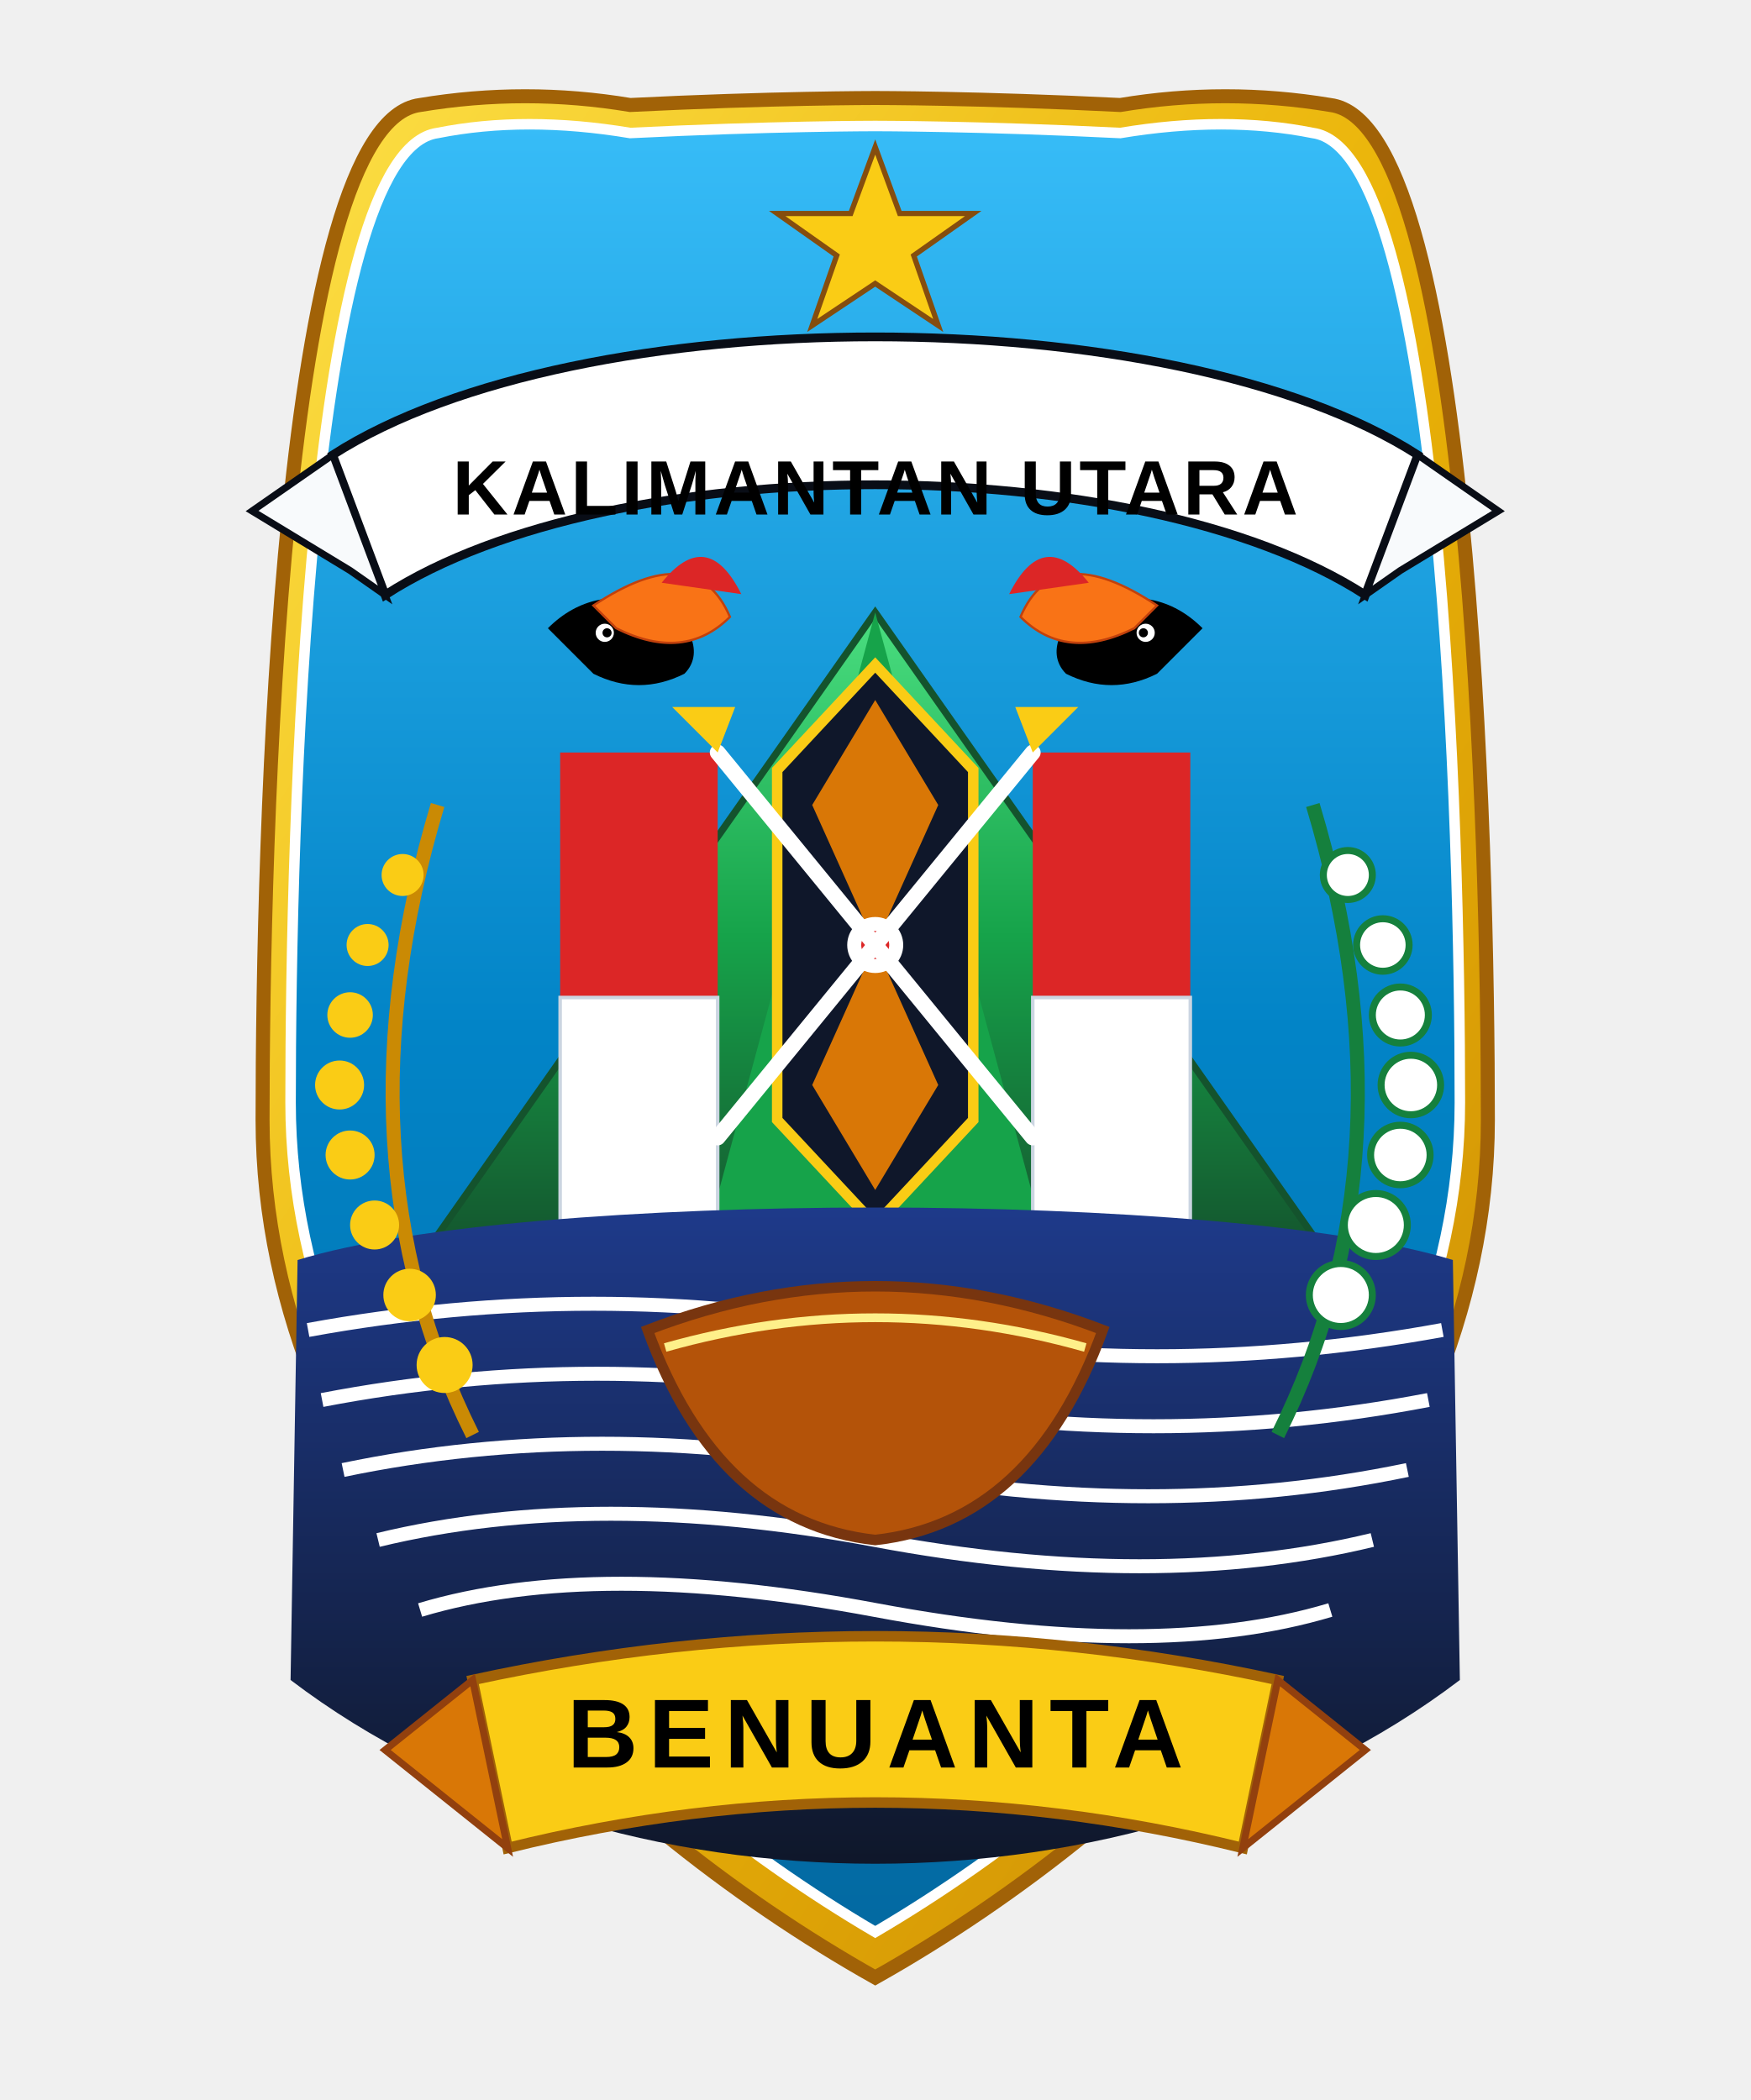
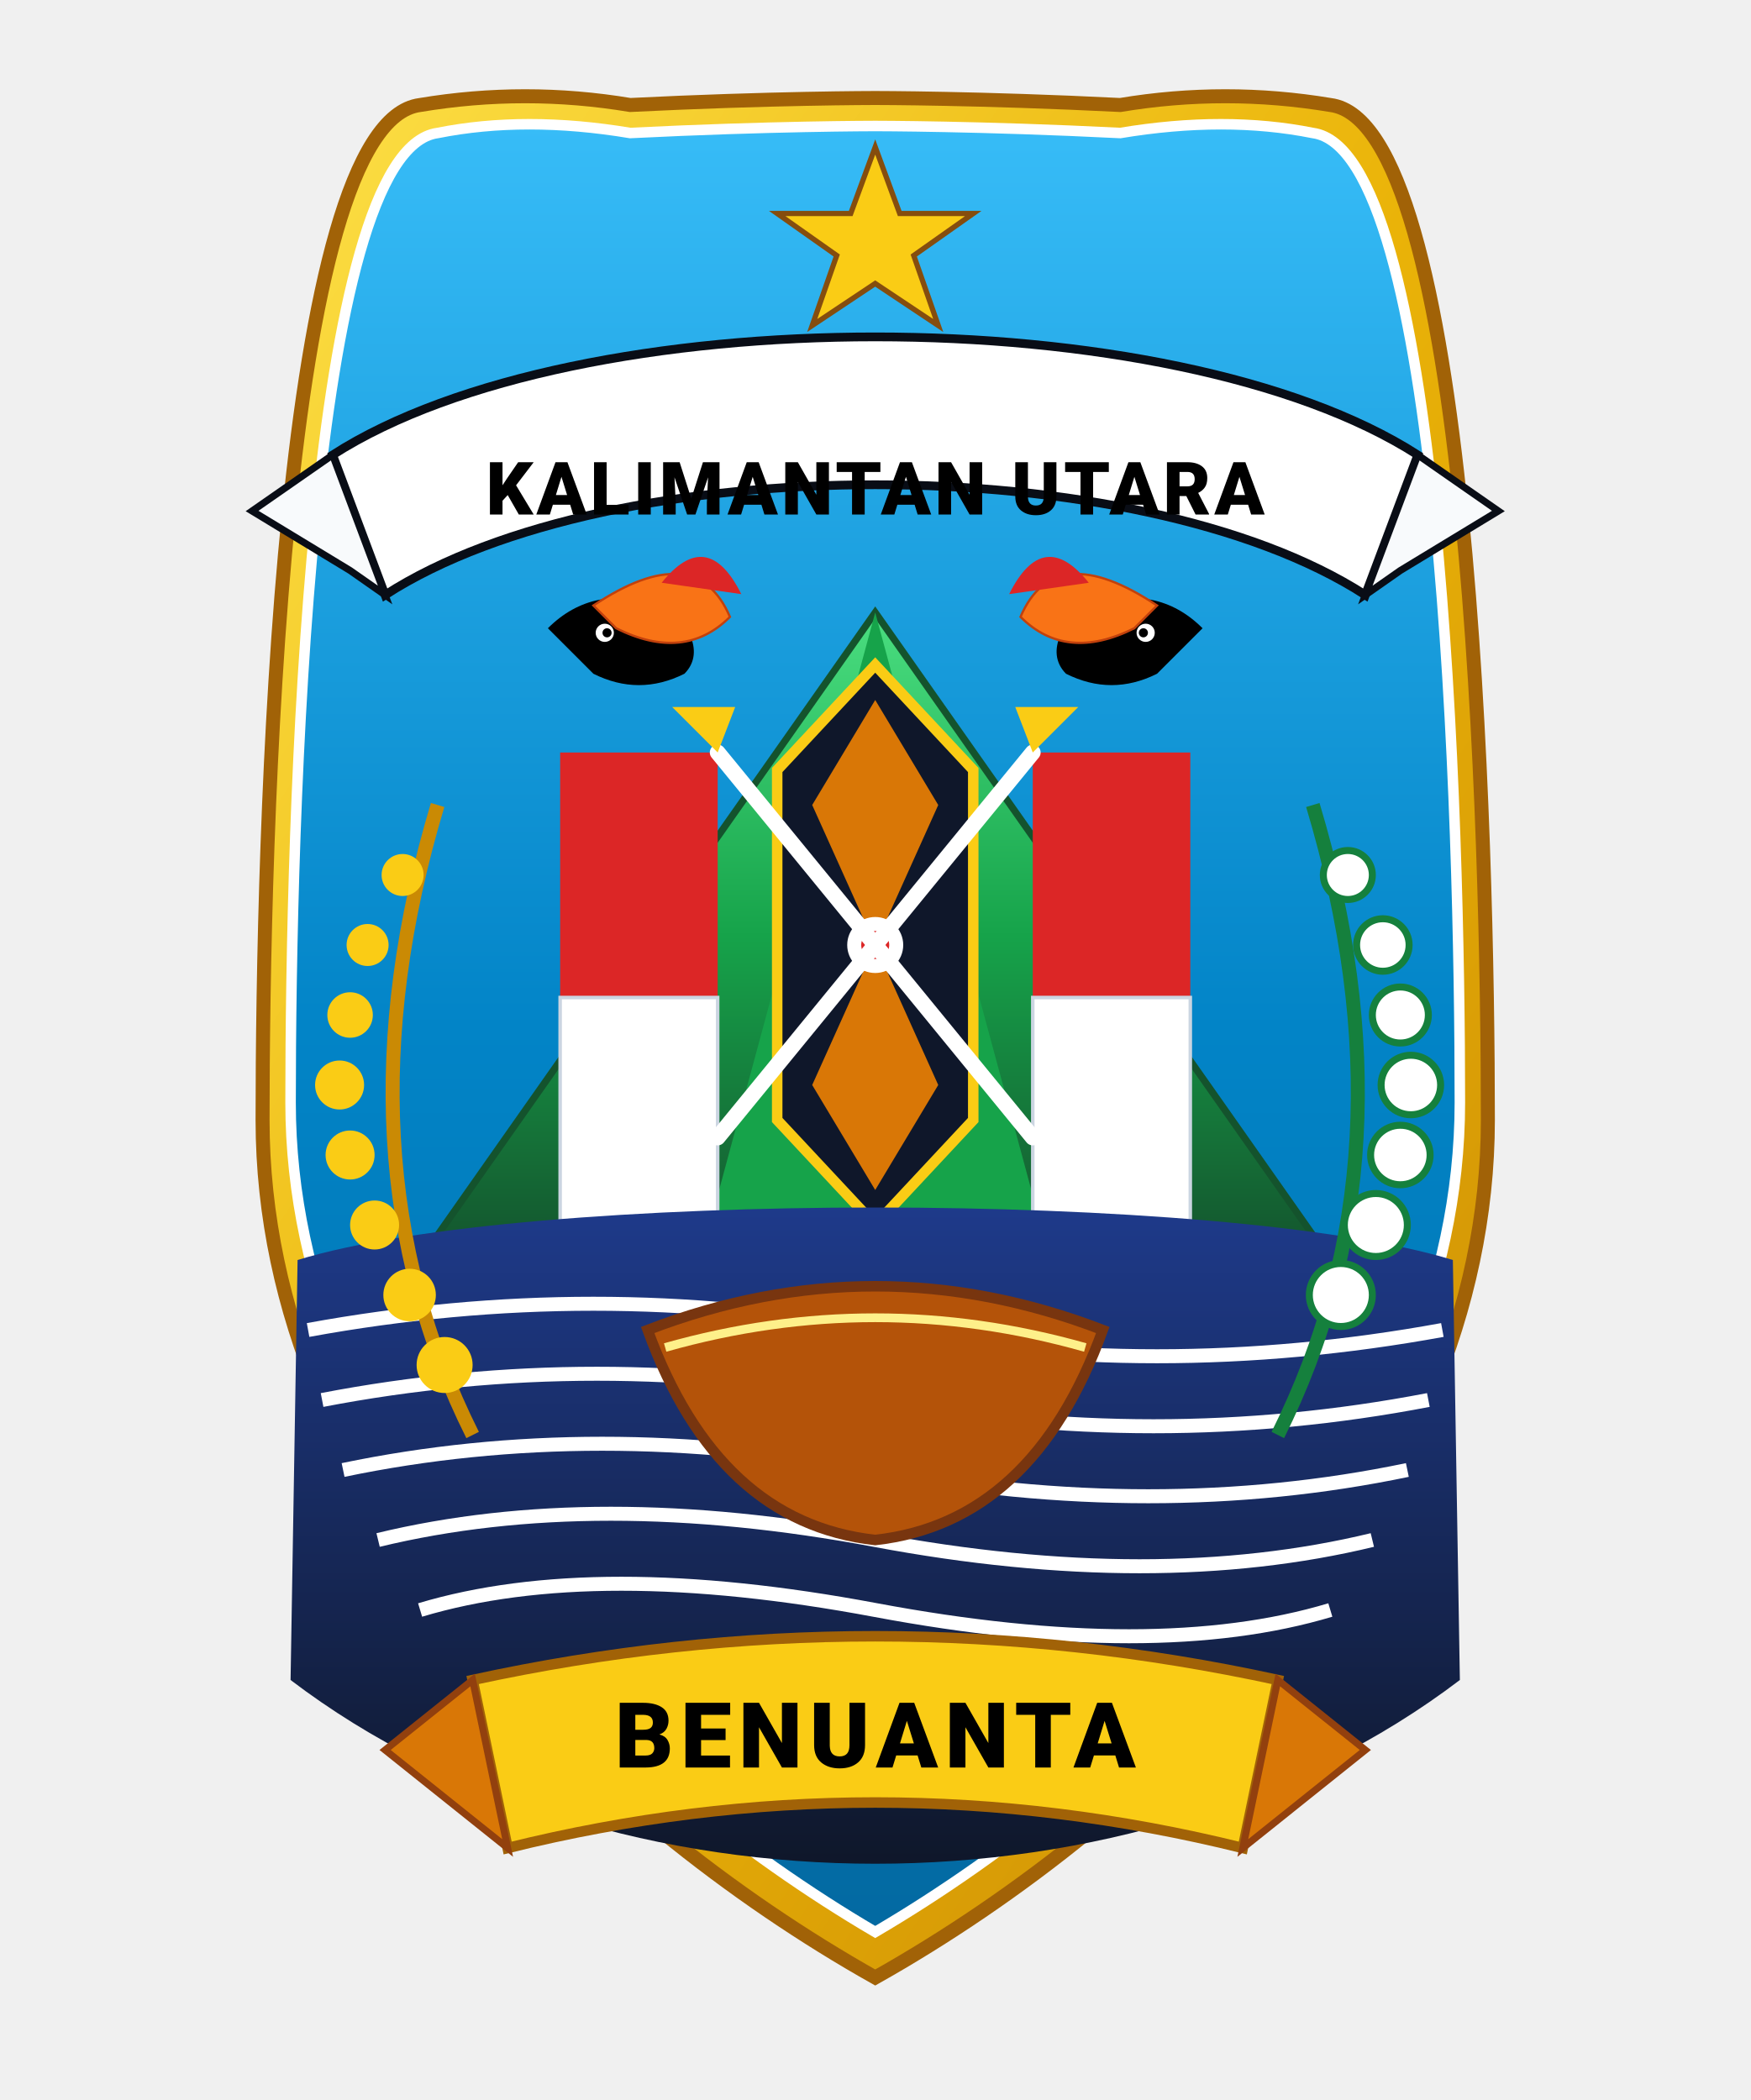
- <svg xmlns="http://www.w3.org/2000/svg" viewBox="0 0 500 600" width="100%" height="100%">
+ <svg xmlns="http://www.w3.org/2000/svg" viewBox="0 0 500 600" width="500" height="600">
  <defs>
    <linearGradient id="kaltaraSky" x1="0%" y1="0%" x2="0%" y2="100%">
      <stop offset="0%" stop-color="#38bdf8" />
      <stop offset="50%" stop-color="#0284c7" />
      <stop offset="100%" stop-color="#0369a1" />
    </linearGradient>
    <linearGradient id="shieldGold" x1="0%" y1="0%" x2="100%" y2="100%">
      <stop offset="0%" stop-color="#fde047" />
      <stop offset="50%" stop-color="#eab308" />
      <stop offset="100%" stop-color="#ca8a04" />
    </linearGradient>
    <linearGradient id="mountainGreen" x1="0%" y1="0%" x2="0%" y2="100%">
      <stop offset="0%" stop-color="#4ade80" />
      <stop offset="50%" stop-color="#16a34a" />
      <stop offset="100%" stop-color="#14532d" />
    </linearGradient>
    <linearGradient id="seaBlue" x1="0%" y1="0%" x2="0%" y2="100%">
      <stop offset="0%" stop-color="#1e3a8a" />
      <stop offset="100%" stop-color="#0f172a" />
    </linearGradient>
  </defs>
  <path d="M 120 30             Q 150 25 180 30             C 220 28 250 28 250 28             C 250 28 280 28 320 30             Q 350 25 380 30            C 420 35 425 240 425 320            C 425 430 330 520 250 565            C 170 520 75 430 75 320            C 75 240 80 35 120 30 Z" fill="url(#shieldGold)" stroke="#a16207" stroke-width="4" />
  <path d="M 125 38             Q 150 33 180 38             C 220 36 250 36 250 36             C 250 36 280 36 320 38             Q 350 33 375 38            C 412 43 417 235 417 315            C 417 420 325 508 250 552            C 175 508 83 420 83 315            C 83 235 88 43 125 38 Z" fill="url(#kaltaraSky)" stroke="#ffffff" stroke-width="3" />
  <path d="M 95 130 C 165 85 335 85 405 130 L 390 170 C 325 128 175 128 110 170 Z" fill="#ffffff" stroke="#090d16" stroke-width="2.5" />
  <path d="M 95 130 L 72 146 L 100 163 L 110 170 Z" fill="#f8fafc" stroke="#090d16" stroke-width="2" />
  <path d="M 405 130 L 428 146 L 400 163 L 390 170 Z" fill="#f8fafc" stroke="#090d16" stroke-width="2" />
-   <text x="250" y="147" font-family="'Arial Black', Arial, sans-serif" font-size="22" font-weight="900" fill="#000000" text-anchor="middle" letter-spacing="1">KALIMANTAN UTARA</text>
+   <text x="250" y="147" font-family="system-ui, -apple-system, 'Segoe UI', Roboto, Arial, sans-serif" font-size="21" font-weight="900" fill="#000000" text-anchor="middle" letter-spacing="1">KALIMANTAN UTARA</text>
  <polygon points="250,42 257,61 278,61 261,73 268,93 250,81 232,93 239,73 222,61 243,61" fill="#facc15" stroke="#854d0e" stroke-width="1.5" />
  <g transform="translate(150, 160) scale(0.65)">
    <path d="M 10 30 Q 30 10 60 20 C 70 25 80 40 70 50 Q 50 60 30 50 Z" fill="#000000" />
    <path d="M 30 20 Q 75 -10 90 25 Q 70 45 40 30 Z" fill="#f97316" stroke="#c2410c" stroke-width="1" />
    <path d="M 60 10 Q 80 -15 95 15 Z" fill="#dc2626" />
    <circle cx="35" cy="32" r="4" fill="#ffffff" />
    <circle cx="36" cy="32" r="2" fill="#000000" />
  </g>
  <g transform="translate(350, 160) scale(-0.65, 0.65)">
    <path d="M 10 30 Q 30 10 60 20 C 70 25 80 40 70 50 Q 50 60 30 50 Z" fill="#000000" />
    <path d="M 30 20 Q 75 -10 90 25 Q 70 45 40 30 Z" fill="#f97316" stroke="#c2410c" stroke-width="1" />
    <path d="M 60 10 Q 80 -15 95 15 Z" fill="#dc2626" />
    <circle cx="35" cy="32" r="4" fill="#ffffff" />
    <circle cx="36" cy="32" r="2" fill="#000000" />
  </g>
  <polygon points="250,175 120,360 380,360" fill="url(#mountainGreen)" stroke="#14532d" stroke-width="2" />
  <polygon points="250,175 200,360 300,360" fill="#16a34a" />
  <path d="M 160 215 L 205 215 L 205 285 L 160 285 Z" fill="#dc2626" />
  <path d="M 160 285 L 205 285 L 205 355 L 160 355 Z" fill="#ffffff" stroke="#cbd5e1" stroke-width="1" />
  <path d="M 295 215 L 340 215 L 340 285 L 295 285 Z" fill="#dc2626" />
  <path d="M 295 285 L 340 285 L 340 355 L 295 355 Z" fill="#ffffff" stroke="#cbd5e1" stroke-width="1" />
  <g transform="translate(250, 270)">
    <path d="M 0 -80 L 28 -50 L 28 50 L 0 80 L -28 50 L -28 -50 Z" fill="#0f172a" stroke="#facc15" stroke-width="3" />
    <path d="M 0 -70 L 18 -40 L 0 0 L 18 40 L 0 70 L -18 40 L 0 0 L -18 -40 Z" fill="#d97706" />
    <circle cx="0" cy="0" r="8" fill="#ffffff" />
    <circle cx="0" cy="0" r="4" fill="#dc2626" />
    <line x1="-45" y1="-55" x2="45" y2="55" stroke="#ffffff" stroke-width="4.5" stroke-linecap="round" />
    <line x1="45" y1="-55" x2="-45" y2="55" stroke="#ffffff" stroke-width="4.5" stroke-linecap="round" />
    <polygon points="-45,-55 -58,-68 -40,-68" fill="#facc15" />
    <polygon points="45,-55 58,-68 40,-68" fill="#facc15" />
  </g>
  <path d="M 85 360 C 150 340 350 340 415 360 L 417 480 C 325 550 175 550 83 480 Z" fill="url(#seaBlue)" />
  <path d="M 88 380 Q 170 365 250 380 T 412 380" stroke="#ffffff" stroke-width="4" fill="none" />
  <path d="M 92 400 Q 170 385 250 400 T 408 400" stroke="#ffffff" stroke-width="4" fill="none" />
  <path d="M 98 420 Q 170 405 250 420 T 402 420" stroke="#ffffff" stroke-width="4" fill="none" />
  <path d="M 108 440 Q 170 425 250 440 T 392 440" stroke="#ffffff" stroke-width="4" fill="none" />
  <path d="M 120 460 Q 170 445 250 460 T 380 460" stroke="#ffffff" stroke-width="4" fill="none" />
  <path d="M 185 380 Q 250 355 315 380 Q 295 435 250 440 Q 205 435 185 380 Z" fill="#b45309" stroke="#78350f" stroke-width="3" />
  <path d="M 190 385 Q 250 368 310 385" stroke="#fef08a" stroke-width="2.5" fill="none" />
  <g transform="translate(105, 230)">
    <path d="M 30 180 Q -10 100 20 0" stroke="#ca8a04" stroke-width="4" fill="none" />
    <circle cx="10" cy="20" r="6" fill="#facc15" />
    <circle cx="0" cy="40" r="6" fill="#facc15" />
    <circle cx="-5" cy="60" r="6.5" fill="#facc15" />
    <circle cx="-8" cy="80" r="7" fill="#facc15" />
    <circle cx="-5" cy="100" r="7" fill="#facc15" />
    <circle cx="2" cy="120" r="7" fill="#facc15" />
    <circle cx="12" cy="140" r="7.5" fill="#facc15" />
    <circle cx="22" cy="160" r="8" fill="#facc15" />
  </g>
  <g transform="translate(395, 230) scale(-1, 1)">
    <path d="M 30 180 Q -10 100 20 0" stroke="#15803d" stroke-width="4" fill="none" />
    <g transform="translate(10,20)">
      <circle r="7" fill="#ffffff" stroke="#15803d" stroke-width="2" />
    </g>
    <g transform="translate(0,40)">
      <circle r="7.5" fill="#ffffff" stroke="#15803d" stroke-width="2" />
    </g>
    <g transform="translate(-5,60)">
      <circle r="8" fill="#ffffff" stroke="#15803d" stroke-width="2" />
    </g>
    <g transform="translate(-8,80)">
      <circle r="8.5" fill="#ffffff" stroke="#15803d" stroke-width="2" />
    </g>
    <g transform="translate(-5,100)">
      <circle r="8.5" fill="#ffffff" stroke="#15803d" stroke-width="2" />
    </g>
    <g transform="translate(2,120)">
      <circle r="9" fill="#ffffff" stroke="#15803d" stroke-width="2" />
    </g>
    <g transform="translate(12,140)">
      <circle r="9" fill="#ffffff" stroke="#15803d" stroke-width="2" />
    </g>
  </g>
  <path d="M 135 480 Q 250 455 365 480 L 355 528 Q 250 502 145 528 Z" fill="#facc15" stroke="#a16207" stroke-width="3" />
  <path d="M 135 480 L 110 500 L 145 528 Z" fill="#d97706" stroke="#92400e" stroke-width="2" />
  <path d="M 365 480 L 390 500 L 355 528 Z" fill="#d97706" stroke="#92400e" stroke-width="2" />
-   <text x="250" y="505" font-family="'Arial Black', Arial, sans-serif" font-size="28" font-weight="900" fill="#000000" text-anchor="middle" letter-spacing="3">BENUANTA</text>
+   <text x="250" y="505" font-family="system-ui, -apple-system, 'Segoe UI', Roboto, Arial, sans-serif" font-size="26" font-weight="900" fill="#000000" text-anchor="middle" letter-spacing="2">BENUANTA</text>
</svg>
